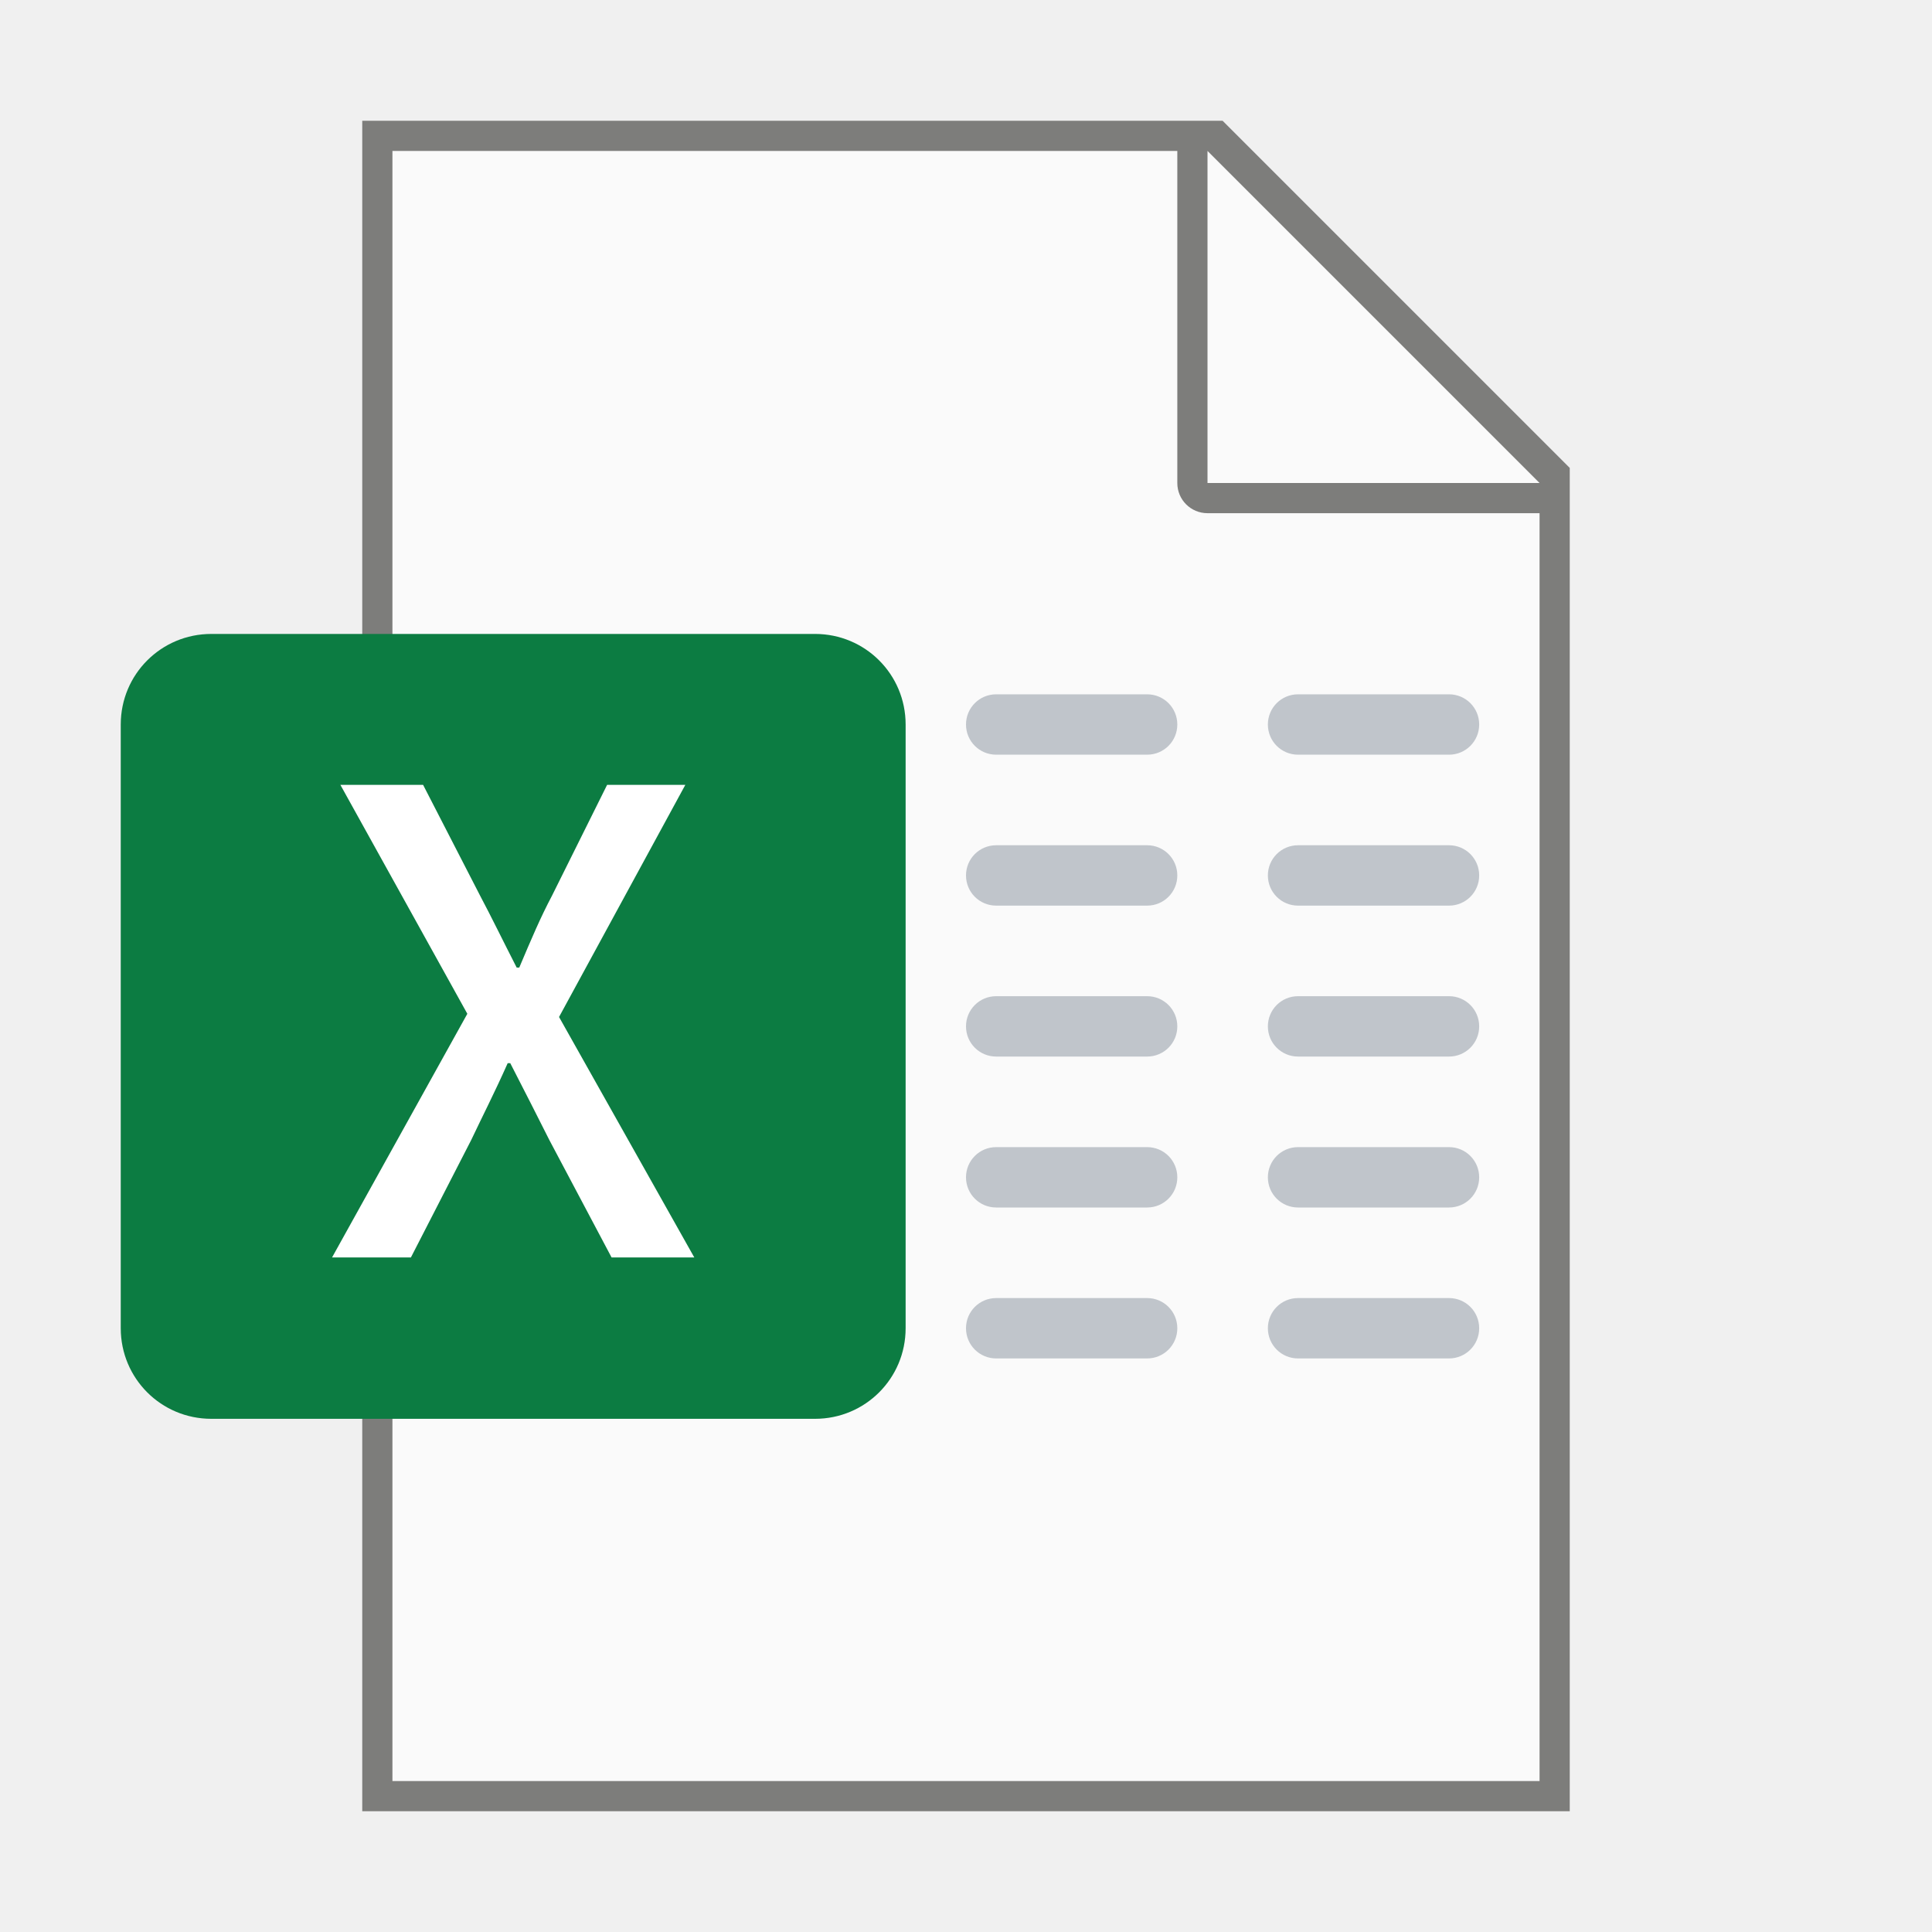
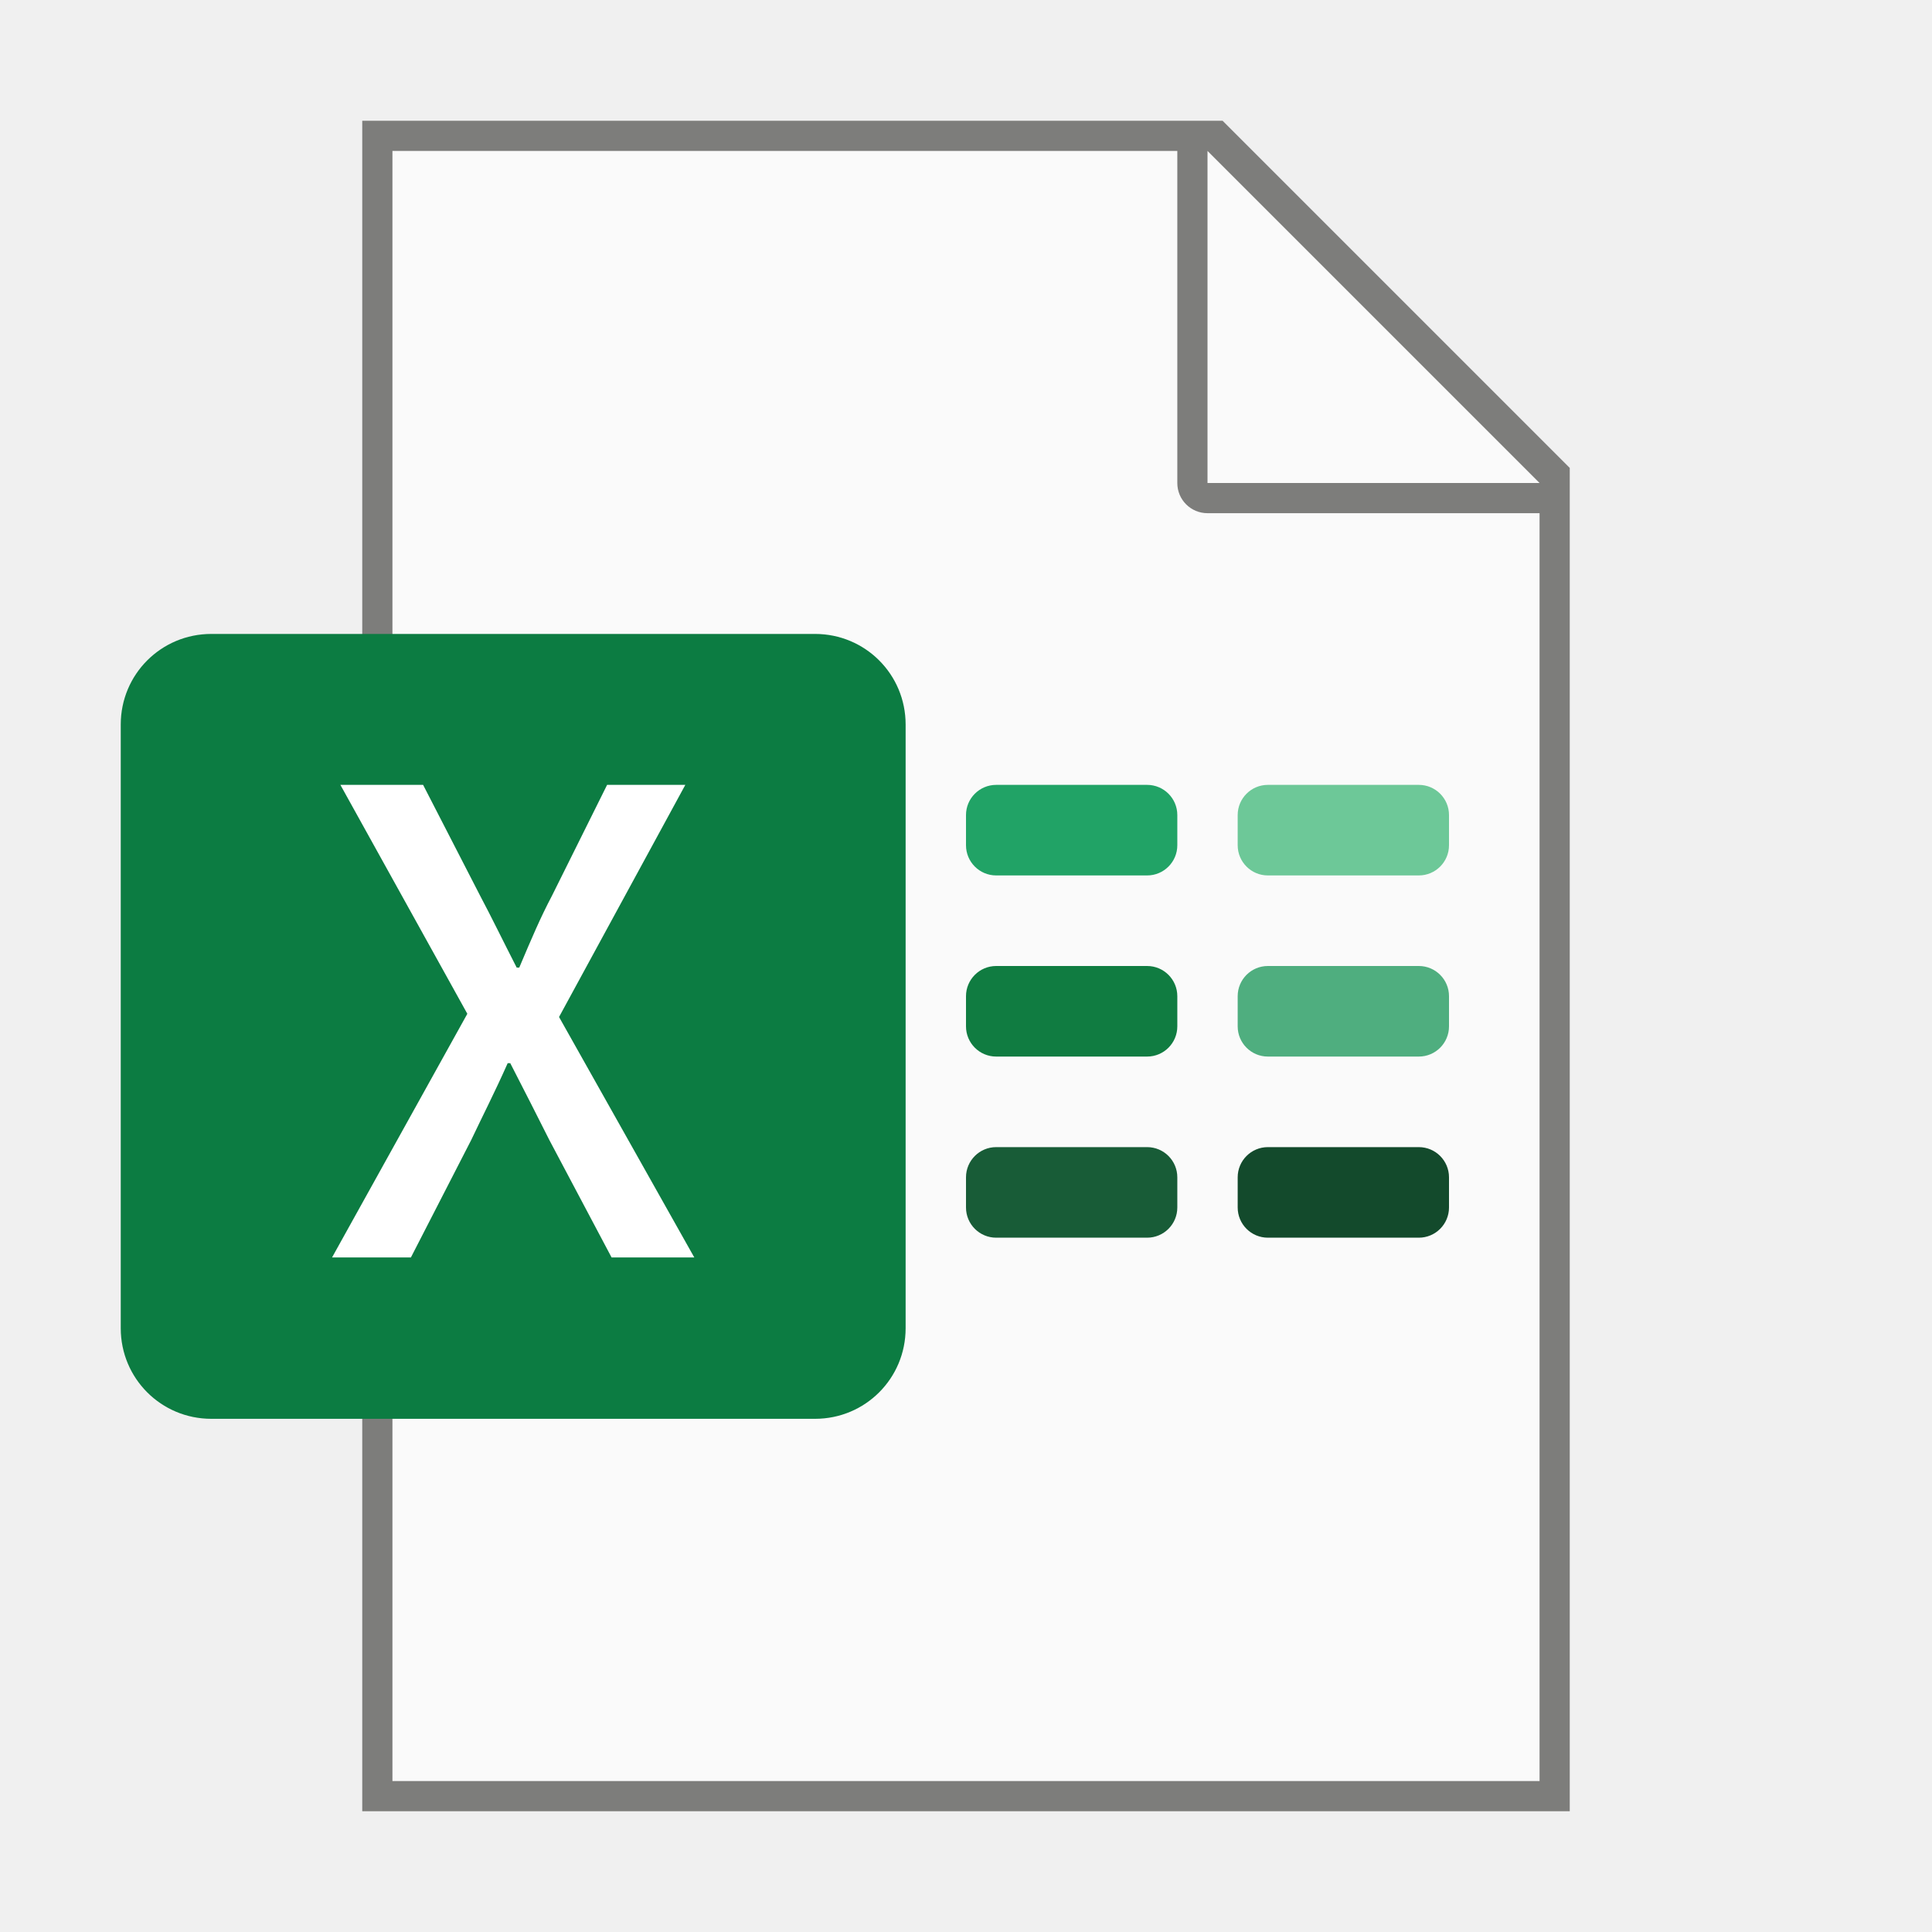
<svg xmlns="http://www.w3.org/2000/svg" width="64" height="64" viewBox="0 0 64 64" version="1.1" id="svg5">
  <defs id="defs2" />
  <path id="rect846" style="fill:#7d7d7b;stroke-width:2;stroke-linecap:round;stroke-linejoin:round" d="M 12,4 H 40.5 L 52,15.5 V 60 H 12 Z" />
  <path id="rect1454" style="fill:#fafafa;stroke-width:2;stroke-linecap:round;stroke-linejoin:round" d="M 13,5 V 59 H 51 V 17 H 40 c -0.554,0 -1,-0.446 -1,-1 V 5 Z m 27,0 v 11 h 11 z" />
-   <path id="rect1305" style="fill:#c0c5cb;stroke-width:3;stroke-linecap:round;stroke-linejoin:round" d="m 33,23 c -0.554,0 -1,0.446 -1,1 0,0.554 0.446,1 1,1 h 5 c 0.554,0 1,-0.446 1,-1 0,-0.554 -0.446,-1 -1,-1 z m 10,0 c -0.554,0 -1,0.446 -1,1 0,0.554 0.446,1 1,1 h 5 c 0.554,0 1,-0.446 1,-1 0,-0.554 -0.446,-1 -1,-1 z m -10,5 c -0.554,0 -1,0.446 -1,1 0,0.554 0.446,1 1,1 h 5 c 0.554,0 1,-0.446 1,-1 0,-0.554 -0.446,-1 -1,-1 z m 10,0 c -0.554,0 -1,0.446 -1,1 0,0.554 0.446,1 1,1 h 5 c 0.554,0 1,-0.446 1,-1 0,-0.554 -0.446,-1 -1,-1 z m -10,5 c -0.554,0 -1,0.446 -1,1 0,0.554 0.446,1 1,1 h 5 c 0.554,0 1,-0.446 1,-1 0,-0.554 -0.446,-1 -1,-1 z m 10,0 c -0.554,0 -1,0.446 -1,1 0,0.554 0.446,1 1,1 h 5 c 0.554,0 1,-0.446 1,-1 0,-0.554 -0.446,-1 -1,-1 z m -10,5 c -0.554,0 -1,0.446 -1,1 0,0.554 0.446,1 1,1 h 5 c 0.554,0 1,-0.446 1,-1 0,-0.554 -0.446,-1 -1,-1 z m 10,0 c -0.554,0 -1,0.446 -1,1 0,0.554 0.446,1 1,1 h 5 c 0.554,0 1,-0.446 1,-1 0,-0.554 -0.446,-1 -1,-1 z m -10,5 c -0.554,0 -1,0.446 -1,1 0,0.554 0.446,1 1,1 h 5 c 0.554,0 1,-0.446 1,-1 0,-0.554 -0.446,-1 -1,-1 z m 10,0 c -0.554,0 -1,0.446 -1,1 0,0.554 0.446,1 1,1 h 5 c 0.554,0 1,-0.446 1,-1 0,-0.554 -0.446,-1 -1,-1 z" />
+   <rect style="fill:#185c37;fill-opacity:1;stroke-width:2.646;stroke-linecap:round" id="rect341" width="7" height="3" x="32" y="38" ry="1" />
+   <rect style="fill:#107c41;fill-opacity:1;stroke-width:2.646;stroke-linecap:round" id="rect343" width="7" height="3" x="32" y="32" ry="1" />
+   <rect style="fill:#21a366;fill-opacity:1;stroke-width:2.646;stroke-linecap:round" id="rect345" width="7" height="3" x="32" y="26" ry="1" />
+   <rect style="fill:#6dc898;fill-opacity:1;stroke-width:2.049" id="rect518" width="7" height="3" x="41" y="26" ry="1" />
+   <rect style="fill:#4fae7f;fill-opacity:1;stroke-width:2.049" id="rect520" width="7" height="3" x="41" y="32" ry="1" />
+   <rect style="fill:#134a2c;fill-opacity:1;stroke-width:2.049" id="rect522" width="7" height="3" x="41" y="38" ry="1" />
  <path id="rect1973" style="fill:#0c7c42;fill-opacity:1;stroke-width:3;stroke-linecap:round;stroke-linejoin:round" d="m 7,21 h 20 c 1.662,0 3,1.338 3,3 v 20 c 0,1.662 -1.338,3 -3,3 H 7 c -1.662,0 -3,-1.338 -3,-3 V 24 c 0,-1.662 1.338,-3 3,-3 z" />
  <path id="rect12096" style="fill:#ffffff;fill-opacity:1;stroke-width:1.593;stroke-linecap:round;stroke-linejoin:round" d="M 11.276,26 15.481,33.583 11,41.654 h 2.612 l 1.996,-3.887 c 0.382,-0.807 0.785,-1.592 1.21,-2.548 h 0.085 c 0.489,0.956 0.893,1.741 1.296,2.548 l 2.06,3.887 h 2.74 L 18.519,33.689 22.702,26 h -2.591 l -1.827,3.674 c -0.382,0.722 -0.679,1.423 -1.083,2.379 h -0.085 C 16.628,31.098 16.289,30.396 15.906,29.674 L 14.016,26 Z" />
</svg>
